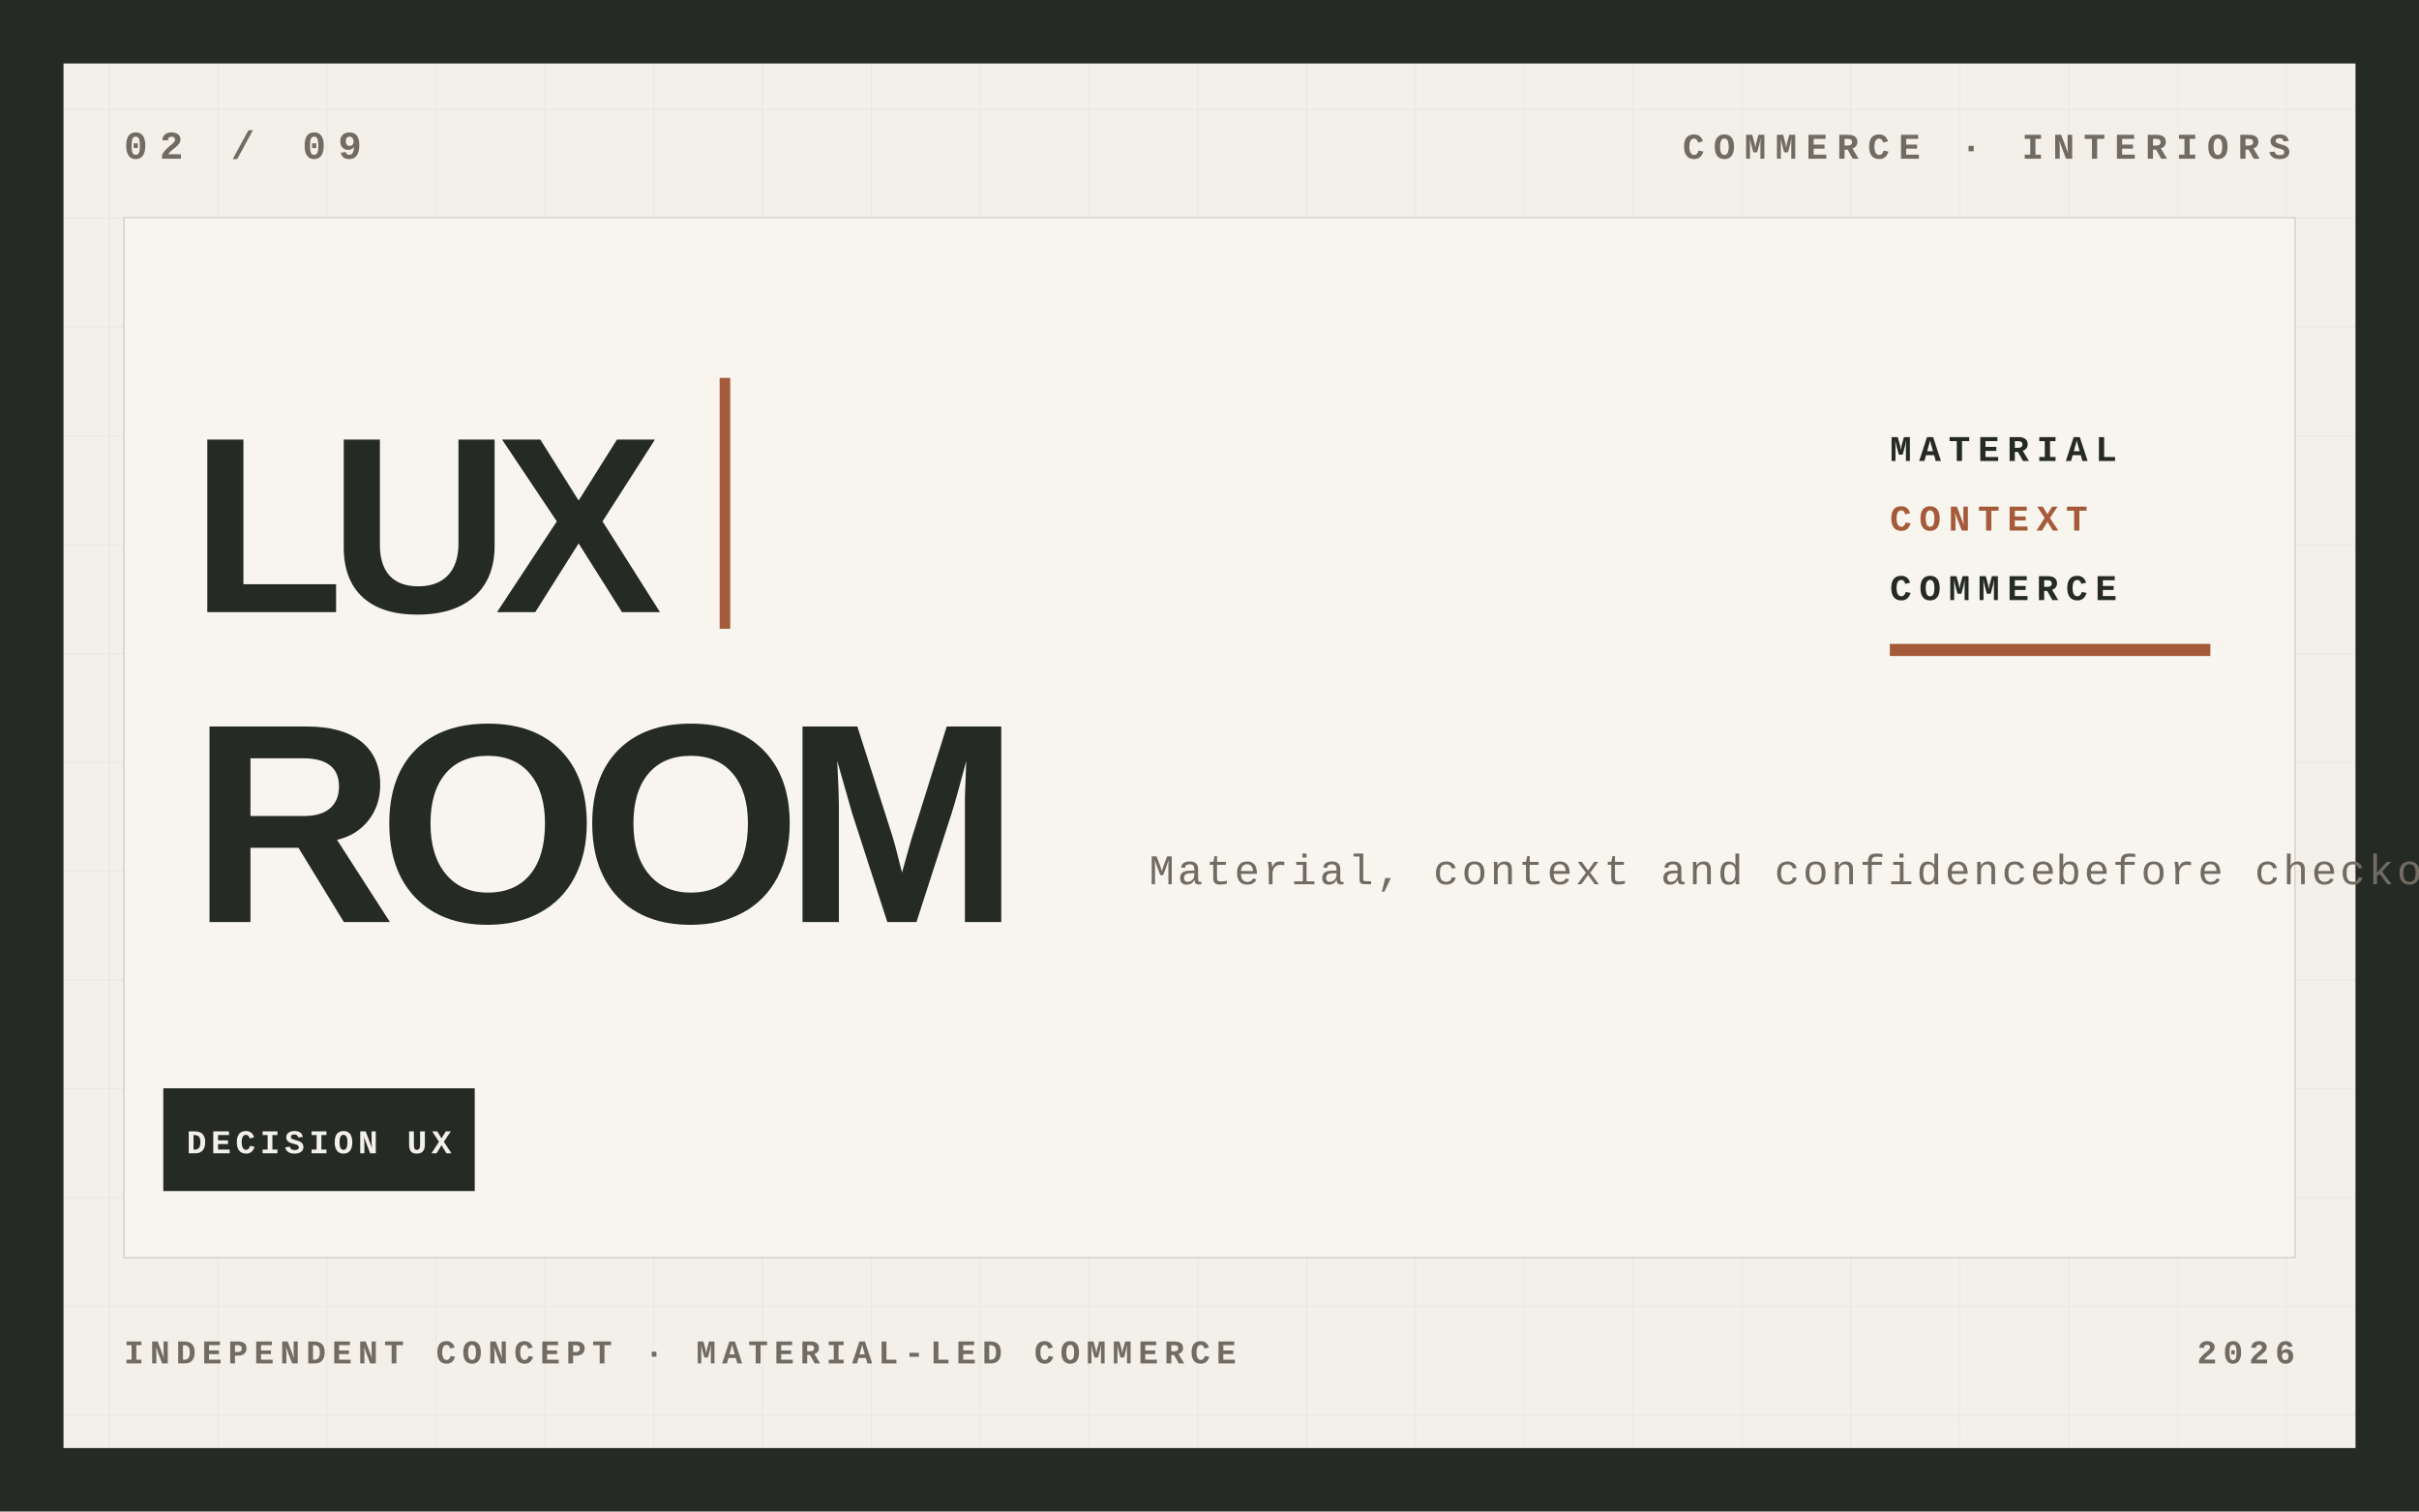
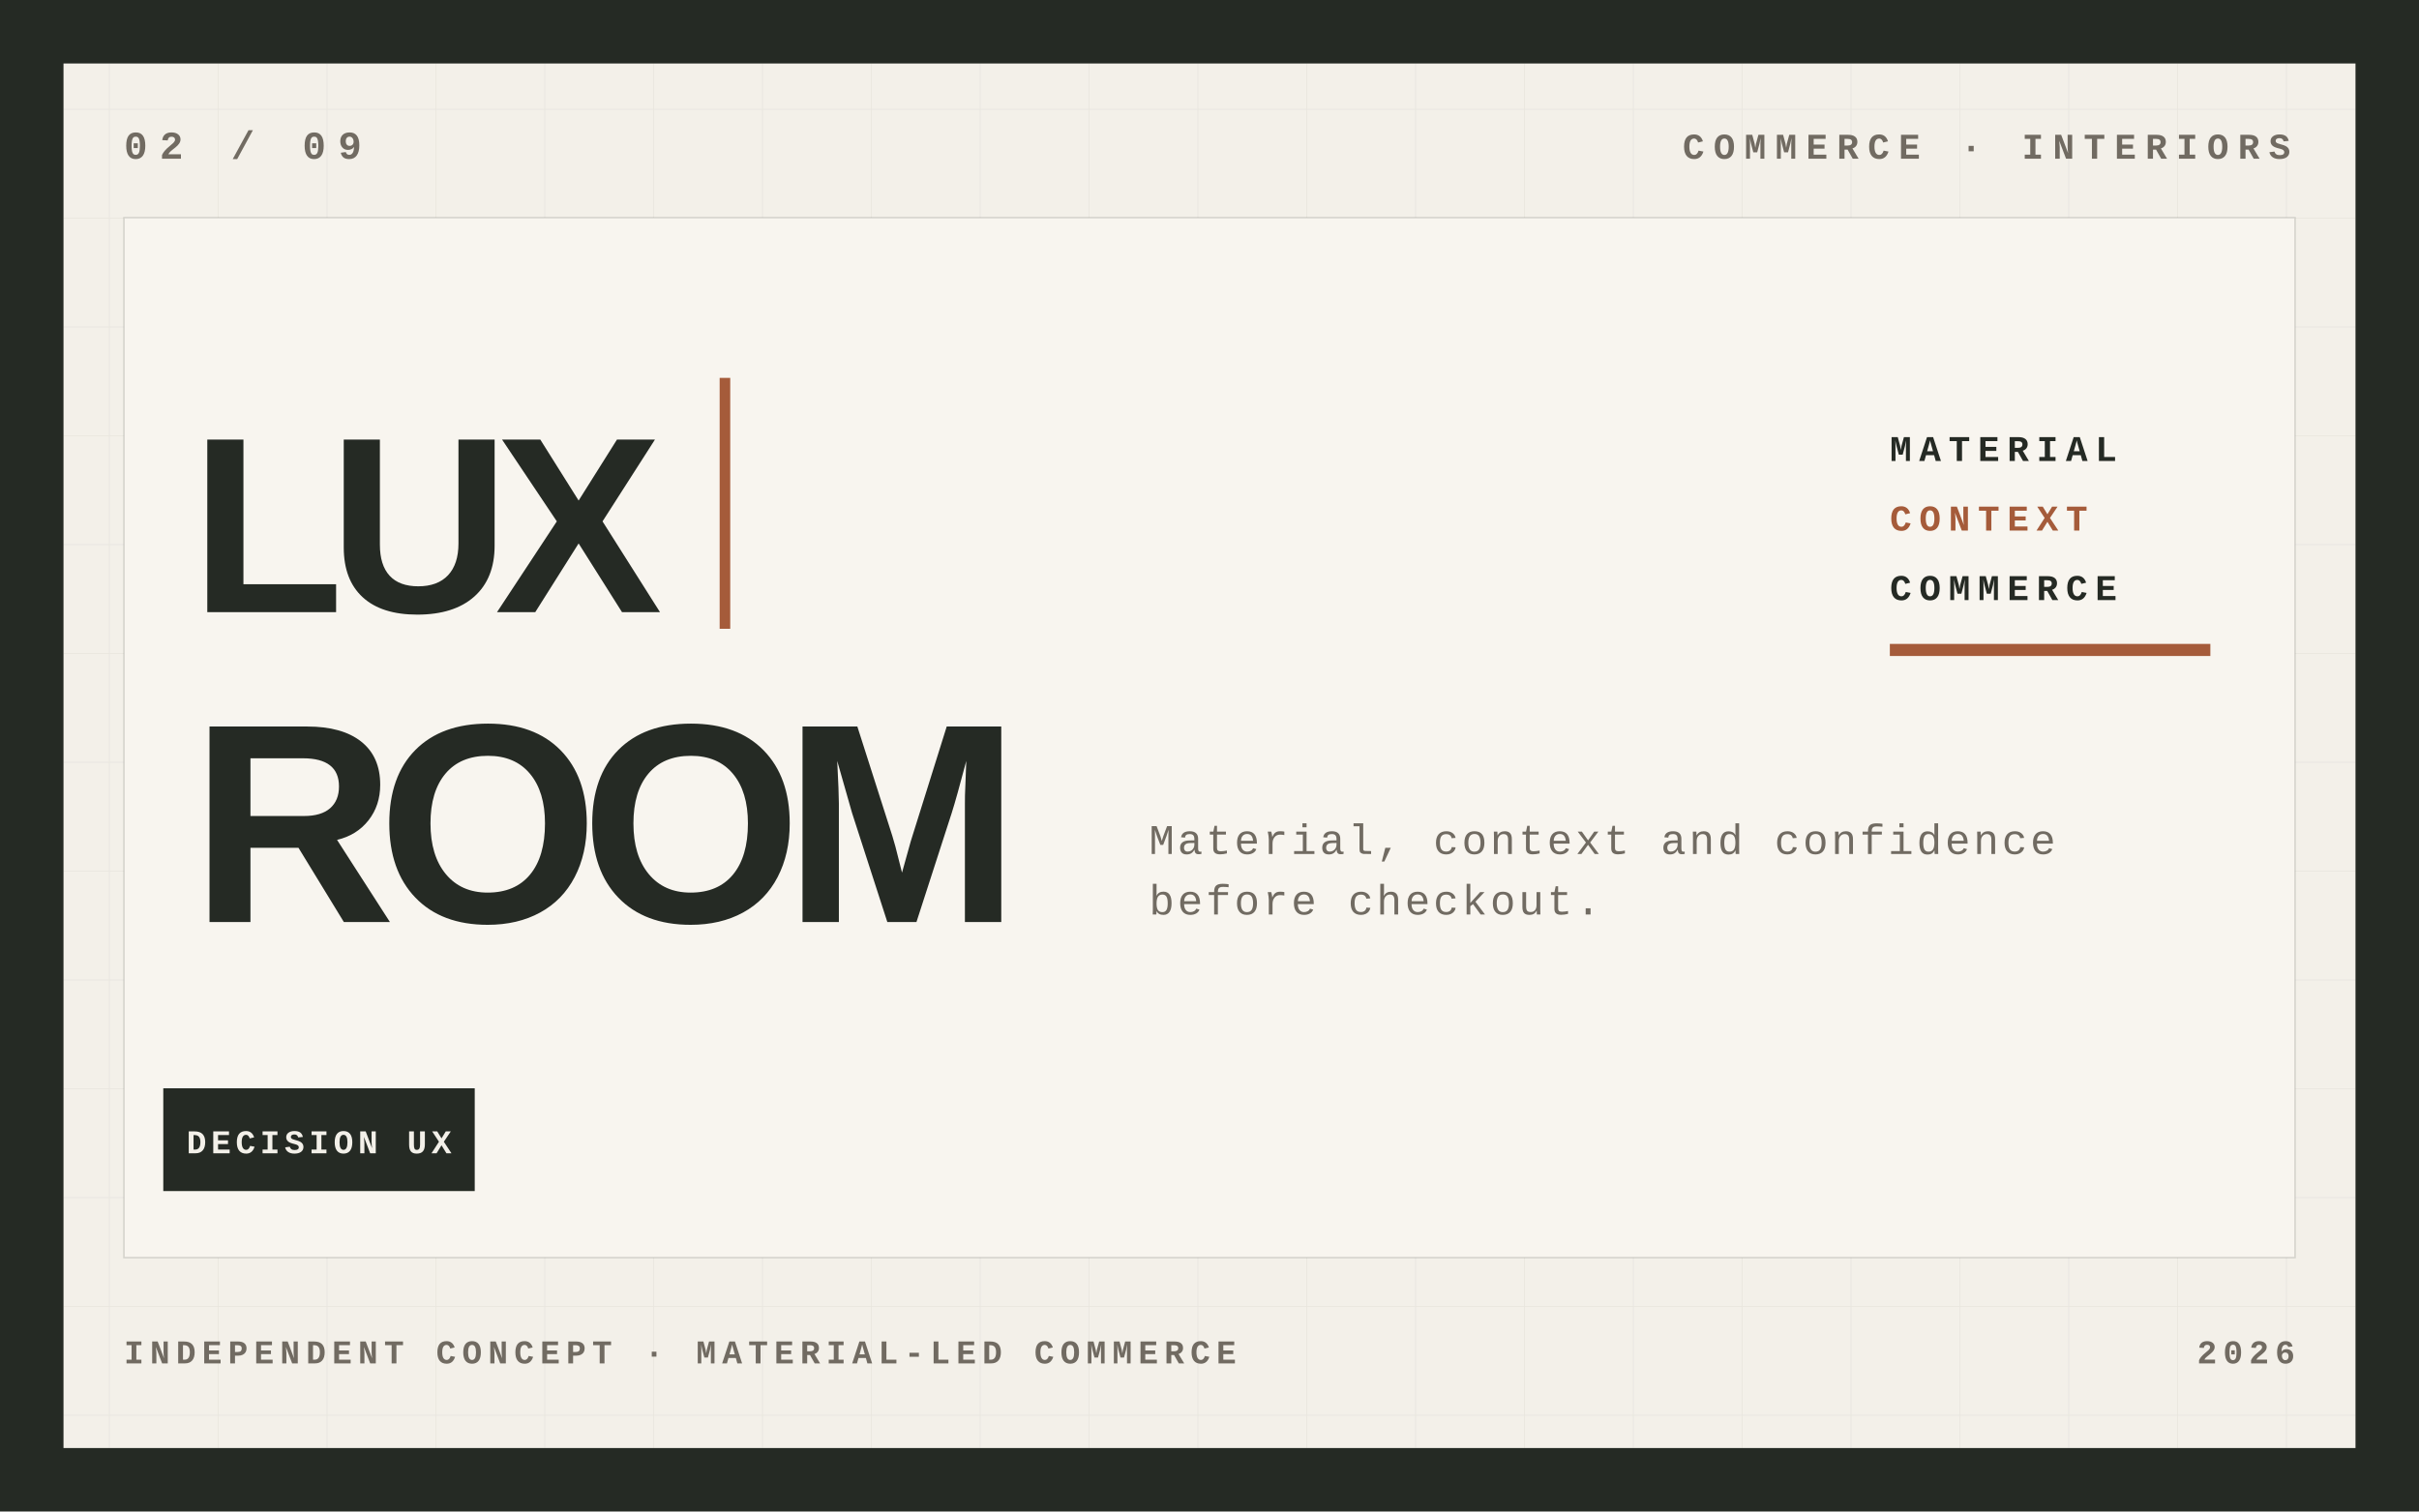
<svg xmlns="http://www.w3.org/2000/svg" viewBox="0 0 1600 1000" role="img" aria-labelledby="title desc">
  <defs>
    <pattern id="grid" width="72" height="72" patternUnits="userSpaceOnUse">
      <path d="M72 0H0V72" fill="none" stroke="#252A24" stroke-opacity=".055" stroke-width="1" />
    </pattern>
  </defs>
  <rect width="1600" height="1000" fill="#252A24" />
  <rect x="42" y="42" width="1516" height="916" fill="#F3F0E9" />
  <rect x="42" y="42" width="1516" height="916" fill="url(#grid)" />
  <text x="82" y="105" fill="#716b62" font-family="Courier New, monospace" font-size="26" font-weight="700" letter-spacing="8">02 / 09</text>
  <text x="1515" y="105" text-anchor="end" fill="#716b62" font-family="Courier New, monospace" font-size="24" font-weight="700" letter-spacing="6">COMMERCE · INTERIORS</text>
  <rect x="82" y="144" width="1436" height="688" fill="#F8F5EF" stroke="#252A24" stroke-opacity=".16" />
  <text x="126" y="405" fill="#252A24" font-family="Arial, Helvetica, sans-serif" font-size="166" font-weight="700" letter-spacing="-10">LUX</text>
  <rect x="476" y="250" width="7" height="166" fill="#A55B3A" />
  <text x="126" y="610" fill="#252A24" font-family="Arial, Helvetica, sans-serif" font-size="188" font-weight="700" letter-spacing="-12">ROOM</text>
-   <text x="760" y="585" fill="#716b62" font-family="Courier New, monospace" font-size="28" letter-spacing="2">Material, context and confidence<br />before checkout.</text>
+   <text x="760" y="565" fill="#716b62" font-family="Courier New, monospace" font-size="28" letter-spacing="2">Material, context and confidence<tspan x="760" dy="40">before checkout.</tspan>
+   </text>
  <text x="1250" y="305" fill="#252A24" font-family="Courier New, monospace" font-size="24" font-weight="700" letter-spacing="5">MATERIAL</text>
  <text x="1250" y="351" fill="#A55B3A" font-family="Courier New, monospace" font-size="24" font-weight="700" letter-spacing="5">CONTEXT</text>
  <text x="1250" y="397" fill="#252A24" font-family="Courier New, monospace" font-size="24" font-weight="700" letter-spacing="5">COMMERCE</text>
  <line x1="1250" y1="430" x2="1462" y2="430" stroke="#A55B3A" stroke-width="8" />
  <rect x="108" y="720" width="206" height="68" fill="#252A24" />
  <text x="211" y="763" text-anchor="middle" fill="#F3F0E9" font-family="Courier New, monospace" font-size="22" font-weight="700" letter-spacing="3">DECISION UX</text>
  <text x="82" y="902" fill="#716b62" font-family="Courier New, monospace" font-size="22" font-weight="700" letter-spacing="4">INDEPENDENT CONCEPT · MATERIAL-LED COMMERCE</text>
  <text x="1518" y="902" text-anchor="end" fill="#716b62" font-family="Courier New, monospace" font-size="22" font-weight="700" letter-spacing="4">2026</text>
</svg>
